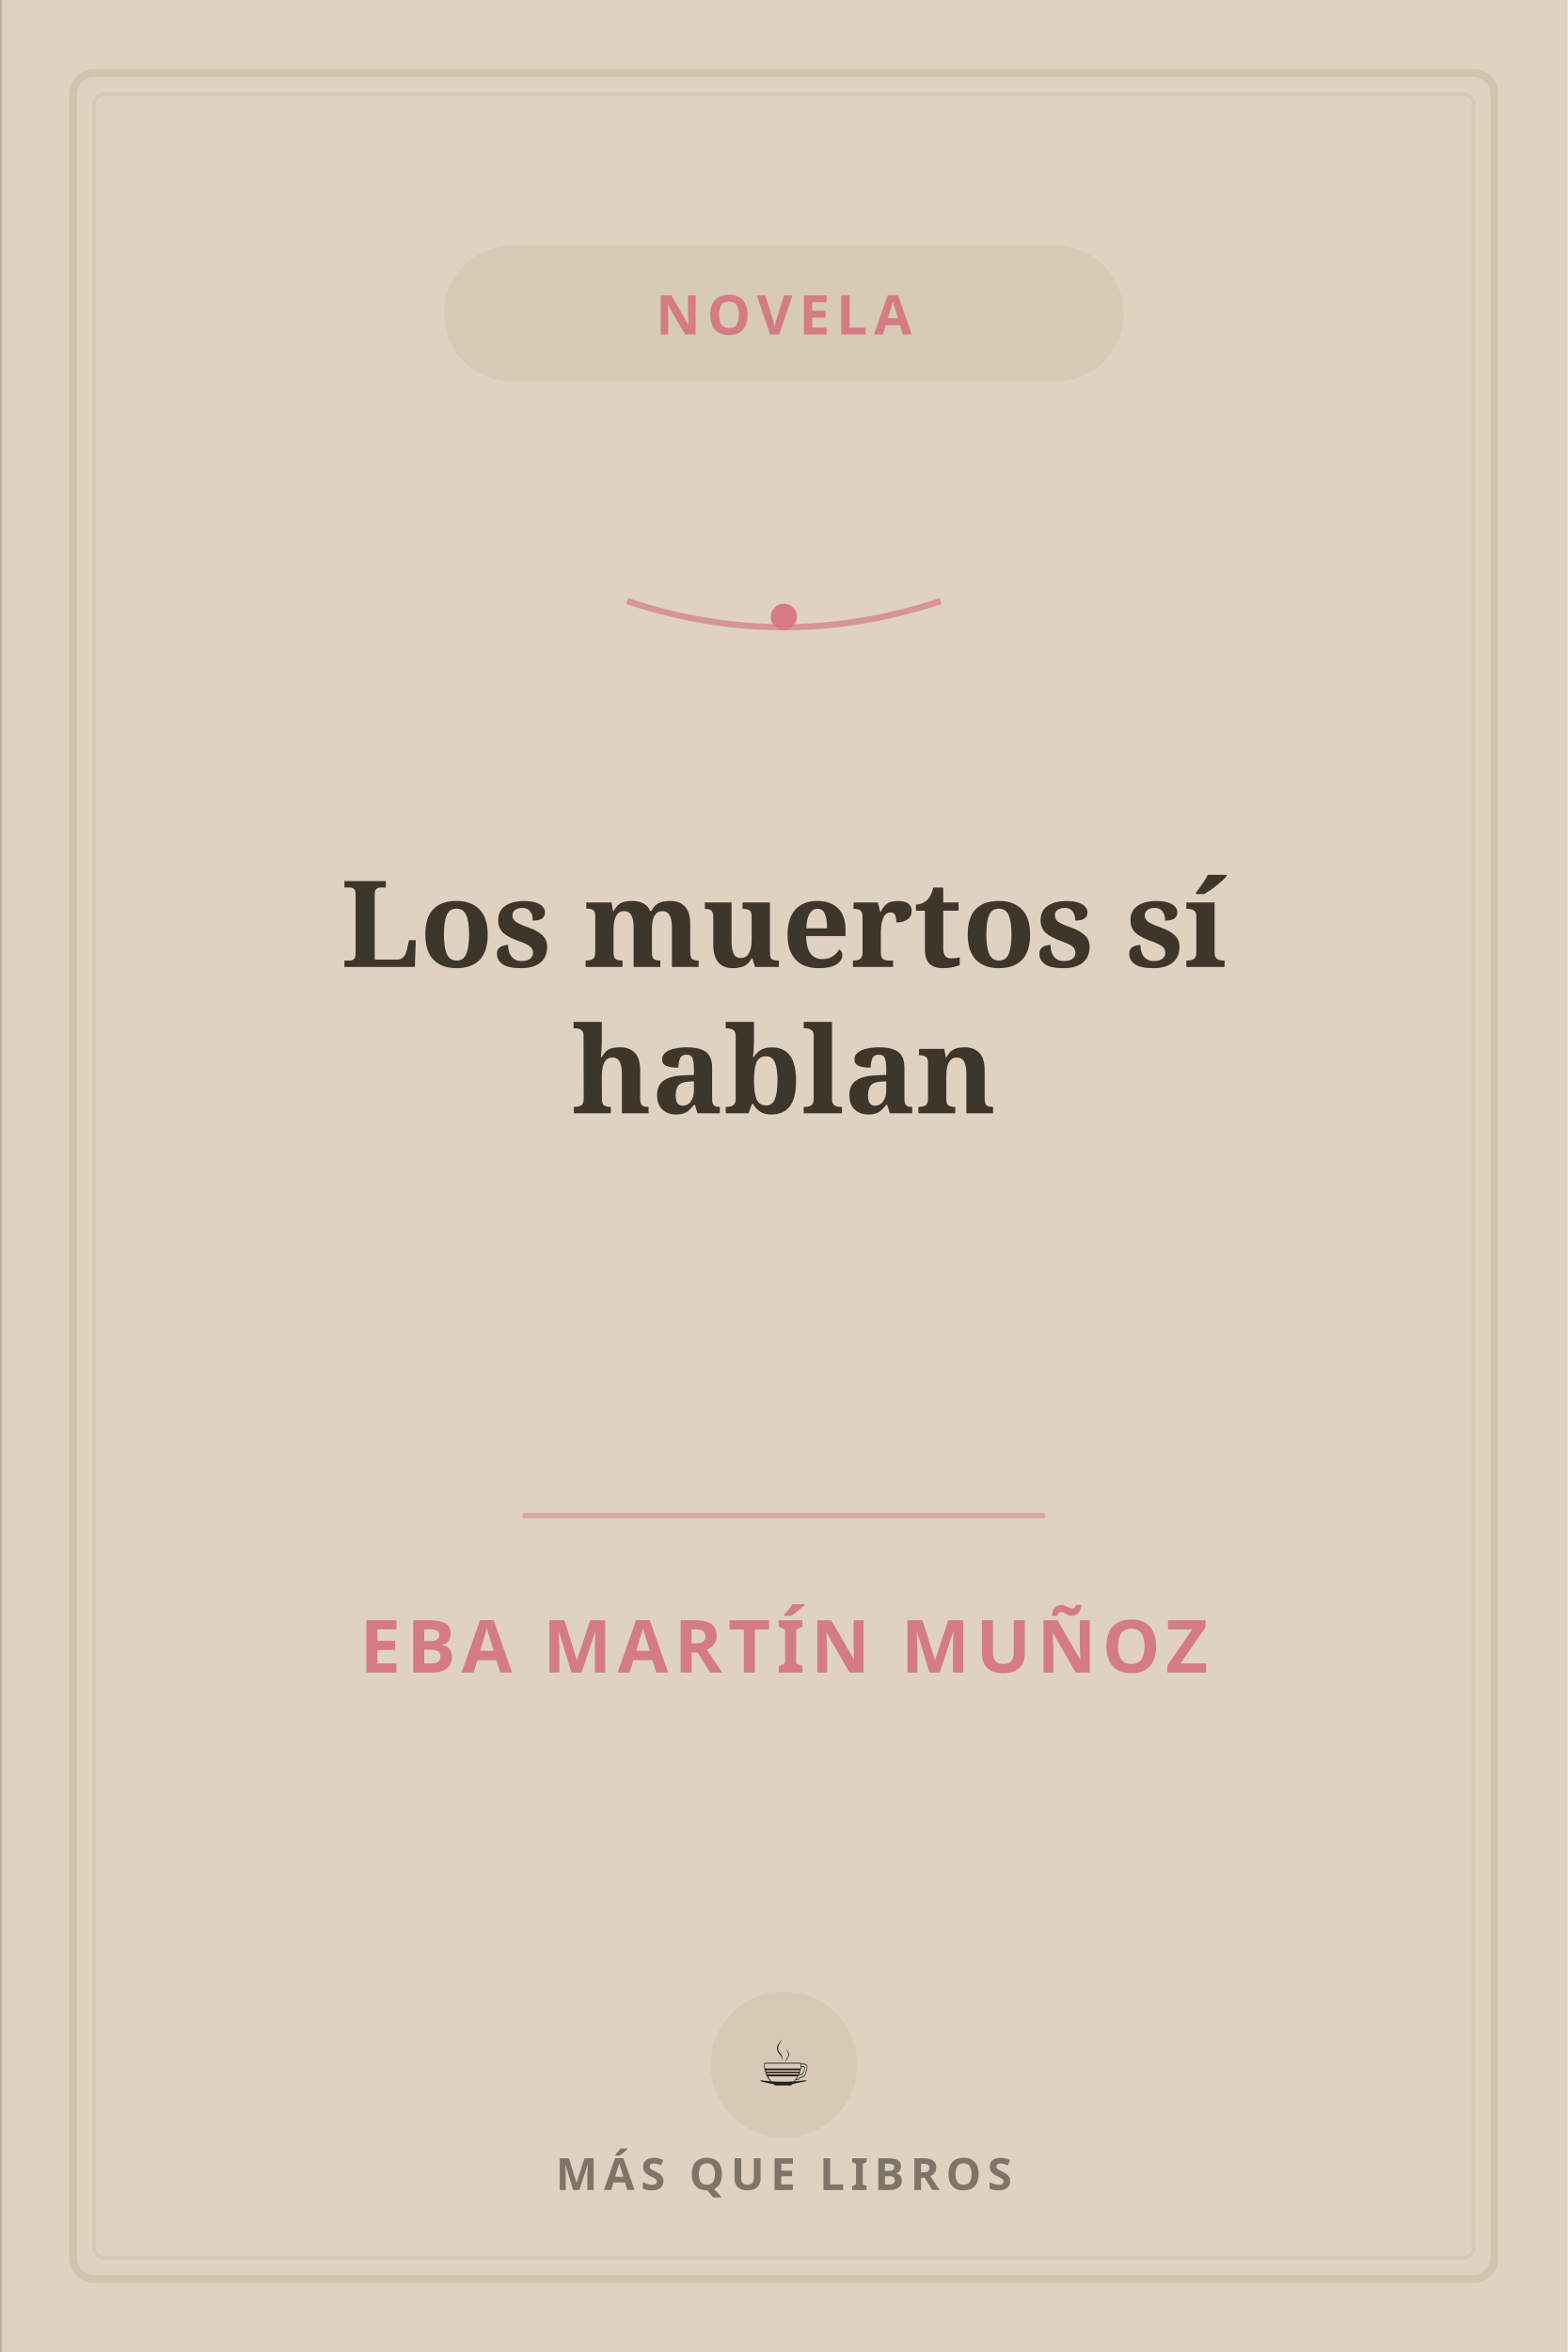
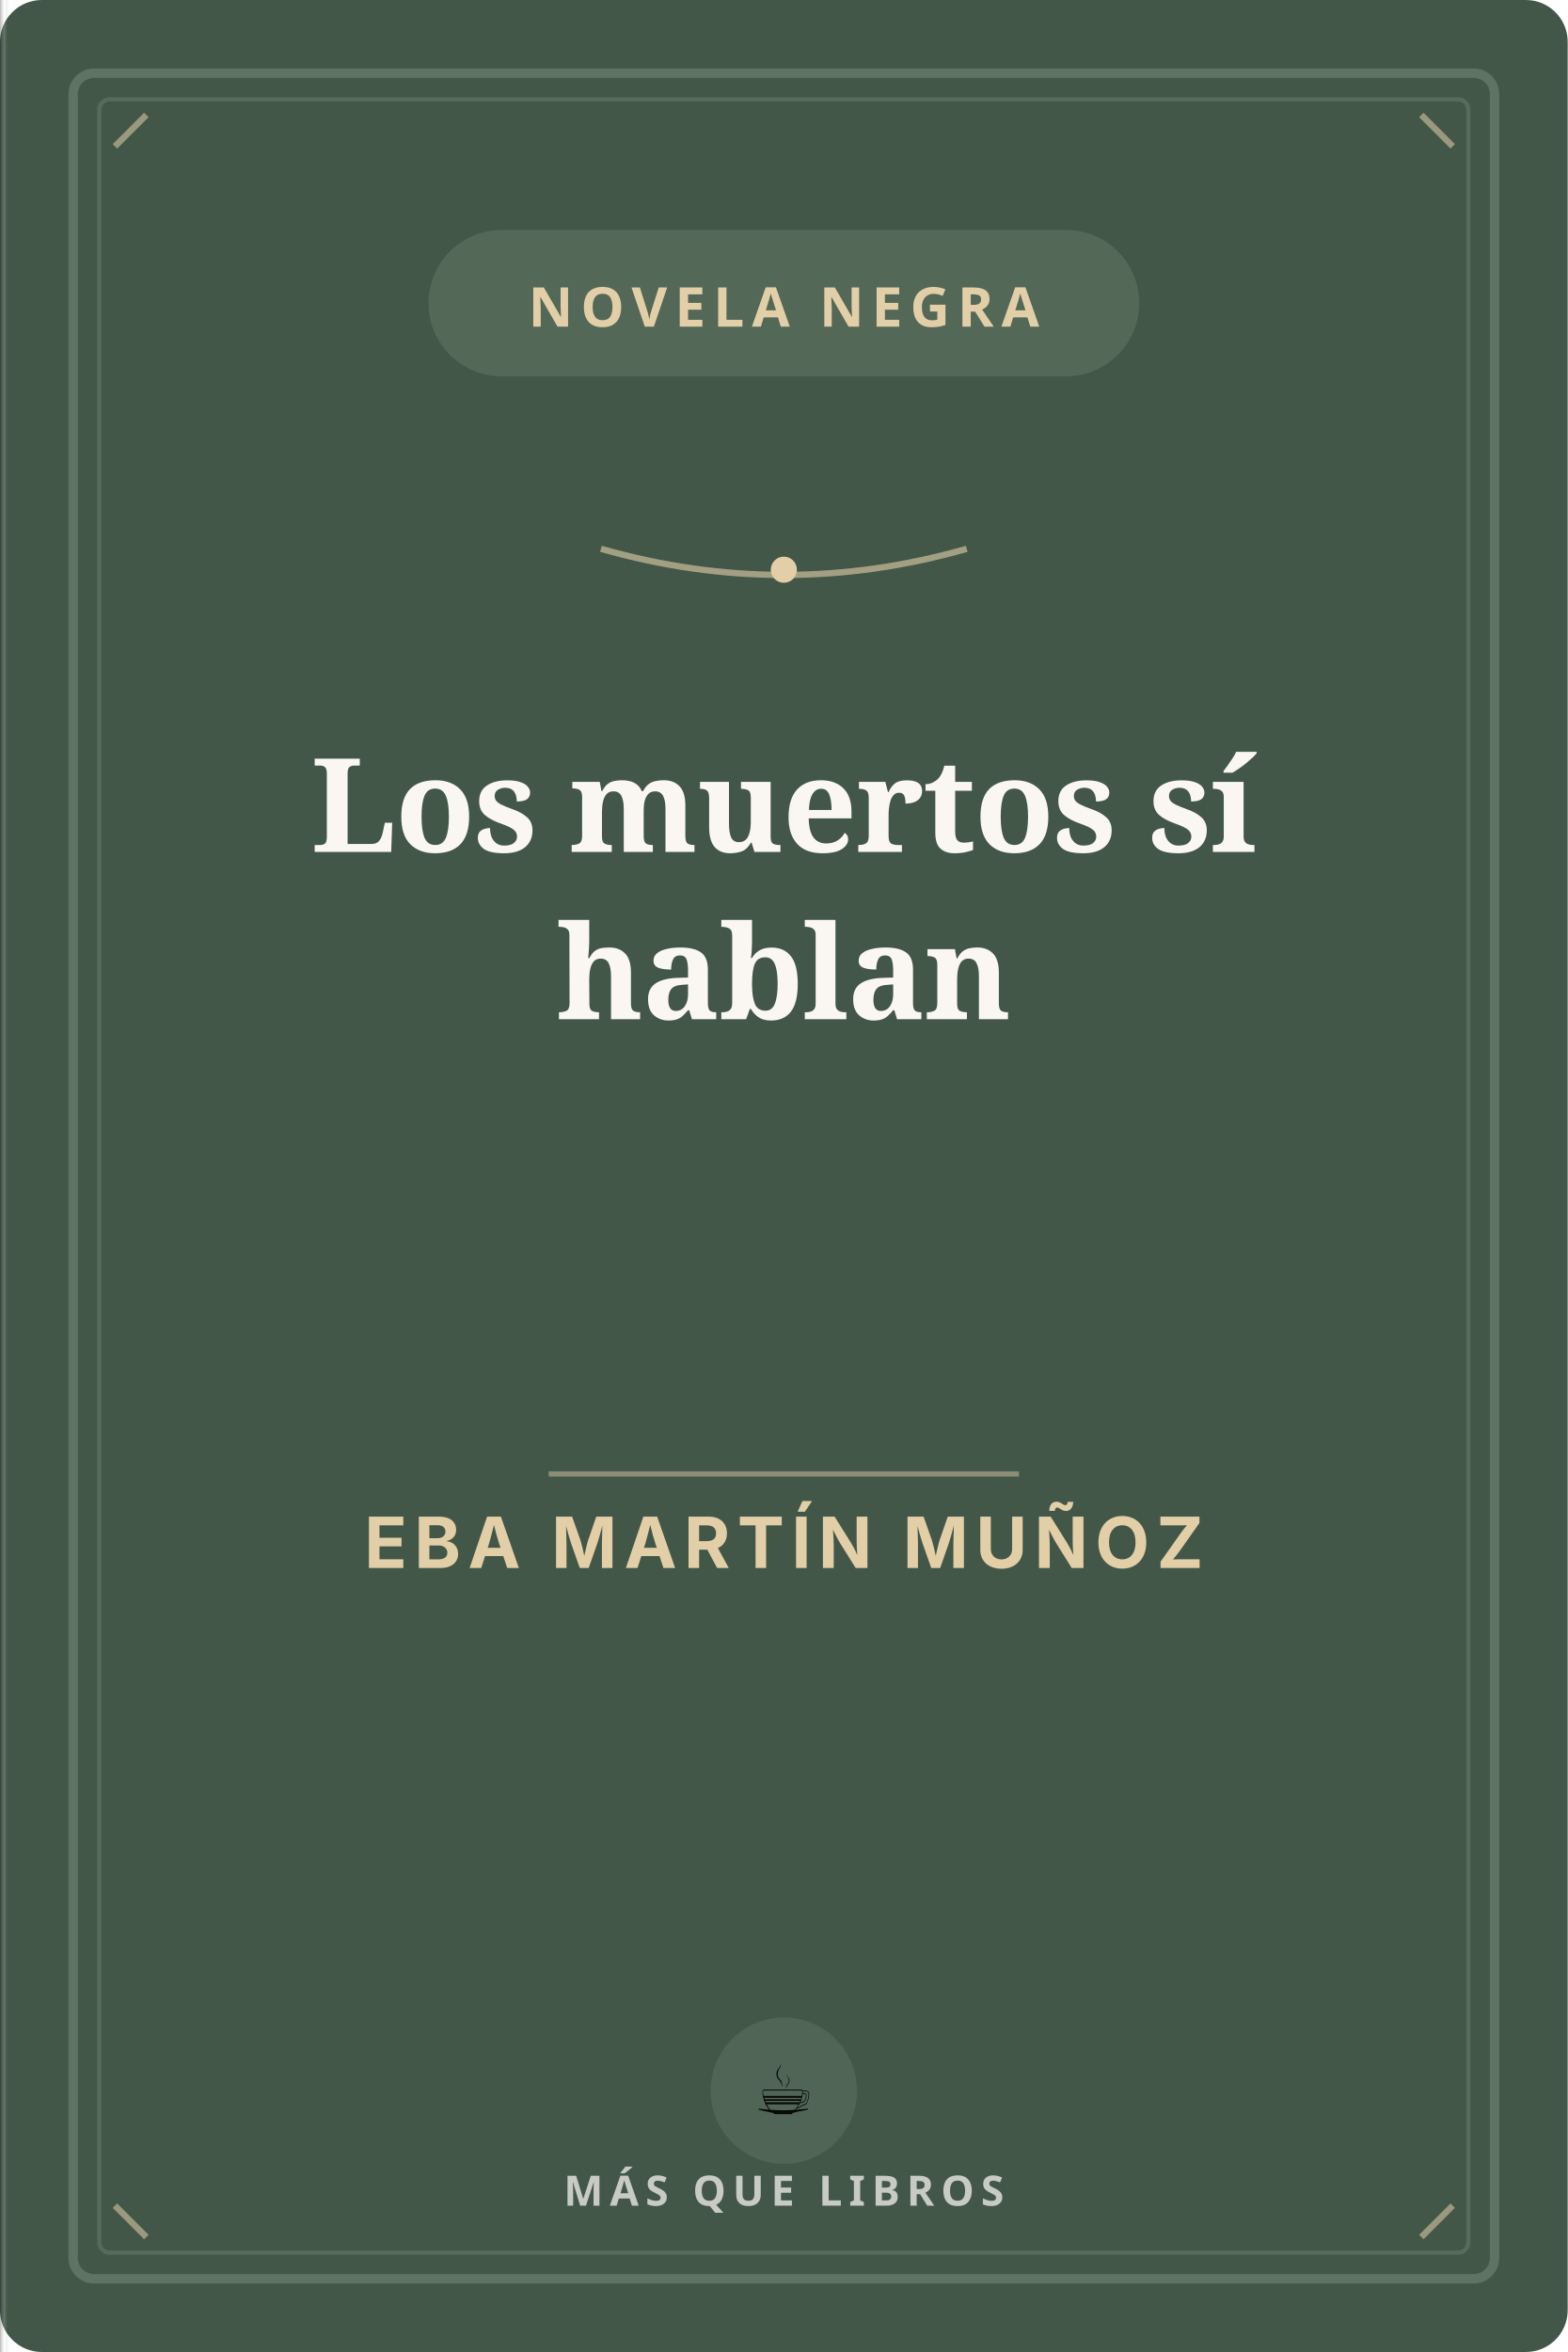
<svg xmlns="http://www.w3.org/2000/svg" viewBox="0 0 300 450" width="300" height="450">
  <defs>
    <linearGradient id="spineShade" x1="0" y1="0" x2="1" y2="0">
-       <stop offset="0%" stop-color="rgba(0,0,0,0.22)" />
-       <stop offset="3%" stop-color="rgba(255,255,255,0.15)" />
-       <stop offset="6%" stop-color="rgba(0,0,0,0)" />
+       <stop offset="0%" stop-color="rgba(0,0,0,0.28)" />
+       <stop offset="4%" stop-color="rgba(255,255,255,0.18)" />
+       <stop offset="8%" stop-color="rgba(0,0,0,0)" />
    </linearGradient>
-     <linearGradient id="bgGrad" x1="0" y1="0" x2="0" y2="1">
-       <stop offset="0%" stop-color="#DFD2C0" />
-       <stop offset="100%" stop-color="#DFD2C0" />
+     <linearGradient id="pageShimmer" x1="0" y1="0" x2="0" y2="1">
+       <stop offset="0%" stop-color="#435749" />
+       <stop offset="100%" stop-color="#435749" />
    </linearGradient>
  </defs>
-   <rect width="300" height="450" fill="url(#bgGrad)" />
-   <rect x="14" y="14" width="272" height="422" rx="4" fill="none" stroke="#C9B9A3" stroke-width="1.5" opacity="0.6" />
-   <rect x="18" y="18" width="264" height="414" rx="2" fill="none" stroke="#C9B9A3" stroke-width="0.75" opacity="0.4" />
-   <g transform="translate(150, 60)">
-     <rect x="-65" y="-13" width="130" height="26" rx="13" fill="#C9B9A3" opacity="0.35" />
-     <text x="0" y="4" font-family="'Nunito Sans', sans-serif" font-size="10.5" font-weight="800" letter-spacing="0.12em" fill="#D47B84" text-anchor="middle">NOVELA</text>
+   <rect width="300" height="450" rx="8" fill="url(#pageShimmer)" />
+   <rect x="14" y="14" width="272" height="422" rx="4" fill="none" stroke="#6E8270" stroke-width="1.8" opacity="0.65" />
+   <rect x="19" y="19" width="262" height="412" rx="2" fill="none" stroke="#6E8270" stroke-width="0.8" opacity="0.45" />
+   <path d="M22 28 L28 22 M278 28 L272 22 M22 422 L28 428 M278 422 L272 428" stroke="#E2CFA8" stroke-width="1.2" opacity="0.55" />
+   <g transform="translate(150, 58)">
+     <rect x="-68" y="-14" width="136" height="28" rx="14" fill="rgba(110, 130, 112, 0.4)" />
+     <text x="0" y="4.5" font-family="'Nunito Sans', sans-serif" font-size="10.5" font-weight="800" letter-spacing="0.14em" fill="#E2CFA8" text-anchor="middle">NOVELA NEGRA</text>
  </g>
-   <path d="M120 115 Q150 125 180 115" stroke="#D47B84" stroke-width="1.2" fill="none" opacity="0.7" />
-   <circle cx="150" cy="118" r="2.5" fill="#D47B84" />
+   <path d="M115 105 Q150 115 185 105" stroke="#E2CFA8" stroke-width="1.2" fill="none" opacity="0.6" />
+   <circle cx="150" cy="109" r="2.5" fill="#E2CFA8" />
  <g>
-     <text x="150" y="185" font-family="'Fraunces', Georgia, serif" font-size="23" font-weight="600" fill="#3E352B" text-anchor="middle">Los muertos sí</text>
-     <text x="150" y="213" font-family="'Fraunces', Georgia, serif" font-size="23" font-weight="600" fill="#3E352B" text-anchor="middle">hablan</text>
+     <text x="150" y="163" font-family="'Fraunces', Georgia, serif" font-size="25" font-weight="600" fill="#FAF7F2" text-anchor="middle" letter-spacing="-0.01em">Los muertos sí</text>
+     <text x="150" y="195" font-family="'Fraunces', Georgia, serif" font-size="25" font-weight="600" fill="#FAF7F2" text-anchor="middle" letter-spacing="-0.01em">hablan</text>
  </g>
-   <line x1="100" y1="290" x2="200" y2="290" stroke="#D47B84" stroke-width="1" opacity="0.5" />
+   <line x1="105" y1="282" x2="195" y2="282" stroke="#E2CFA8" stroke-width="1" opacity="0.45" />
  <g>
-     <text x="150" y="320" font-family="'Nunito Sans', sans-serif" font-size="14" font-weight="700" letter-spacing="0.08em" fill="#D47B84" text-anchor="middle">EBA MARTÍN MUÑOZ</text>
+     <text x="150" y="300" font-family="'Nunito Sans', -apple-system, sans-serif" font-size="13.5" font-weight="700" letter-spacing="0.1em" fill="#E2CFA8" text-anchor="middle">EBA MARTÍN MUÑOZ</text>
  </g>
-   <g transform="translate(150, 395)" opacity="0.85">
-     <circle cx="0" cy="0" r="14" fill="#C9B9A3" opacity="0.4" />
-     <text x="0" y="4" font-size="12" text-anchor="middle">☕</text>
-     <text x="0" y="24" font-family="'Nunito Sans', sans-serif" font-size="8.5" font-weight="700" letter-spacing="0.14em" fill="#3E352B" opacity="0.7" text-anchor="middle">MÁS QUE LIBROS</text>
+   <g transform="translate(150, 400)" opacity="0.9">
+     <circle cx="0" cy="0" r="14" fill="#6E8270" opacity="0.35" />
+     <text x="0" y="4.5" font-size="13" text-anchor="middle">☕</text>
+     <text x="0" y="22" font-family="'Nunito Sans', sans-serif" font-size="8" font-weight="800" letter-spacing="0.16em" fill="#FAF7F2" opacity="0.8" text-anchor="middle">MÁS QUE LIBROS</text>
  </g>
-   <rect width="24" height="450" fill="url(#spineShade)" />
+   <rect width="22" height="450" fill="url(#spineShade)" />
</svg>
